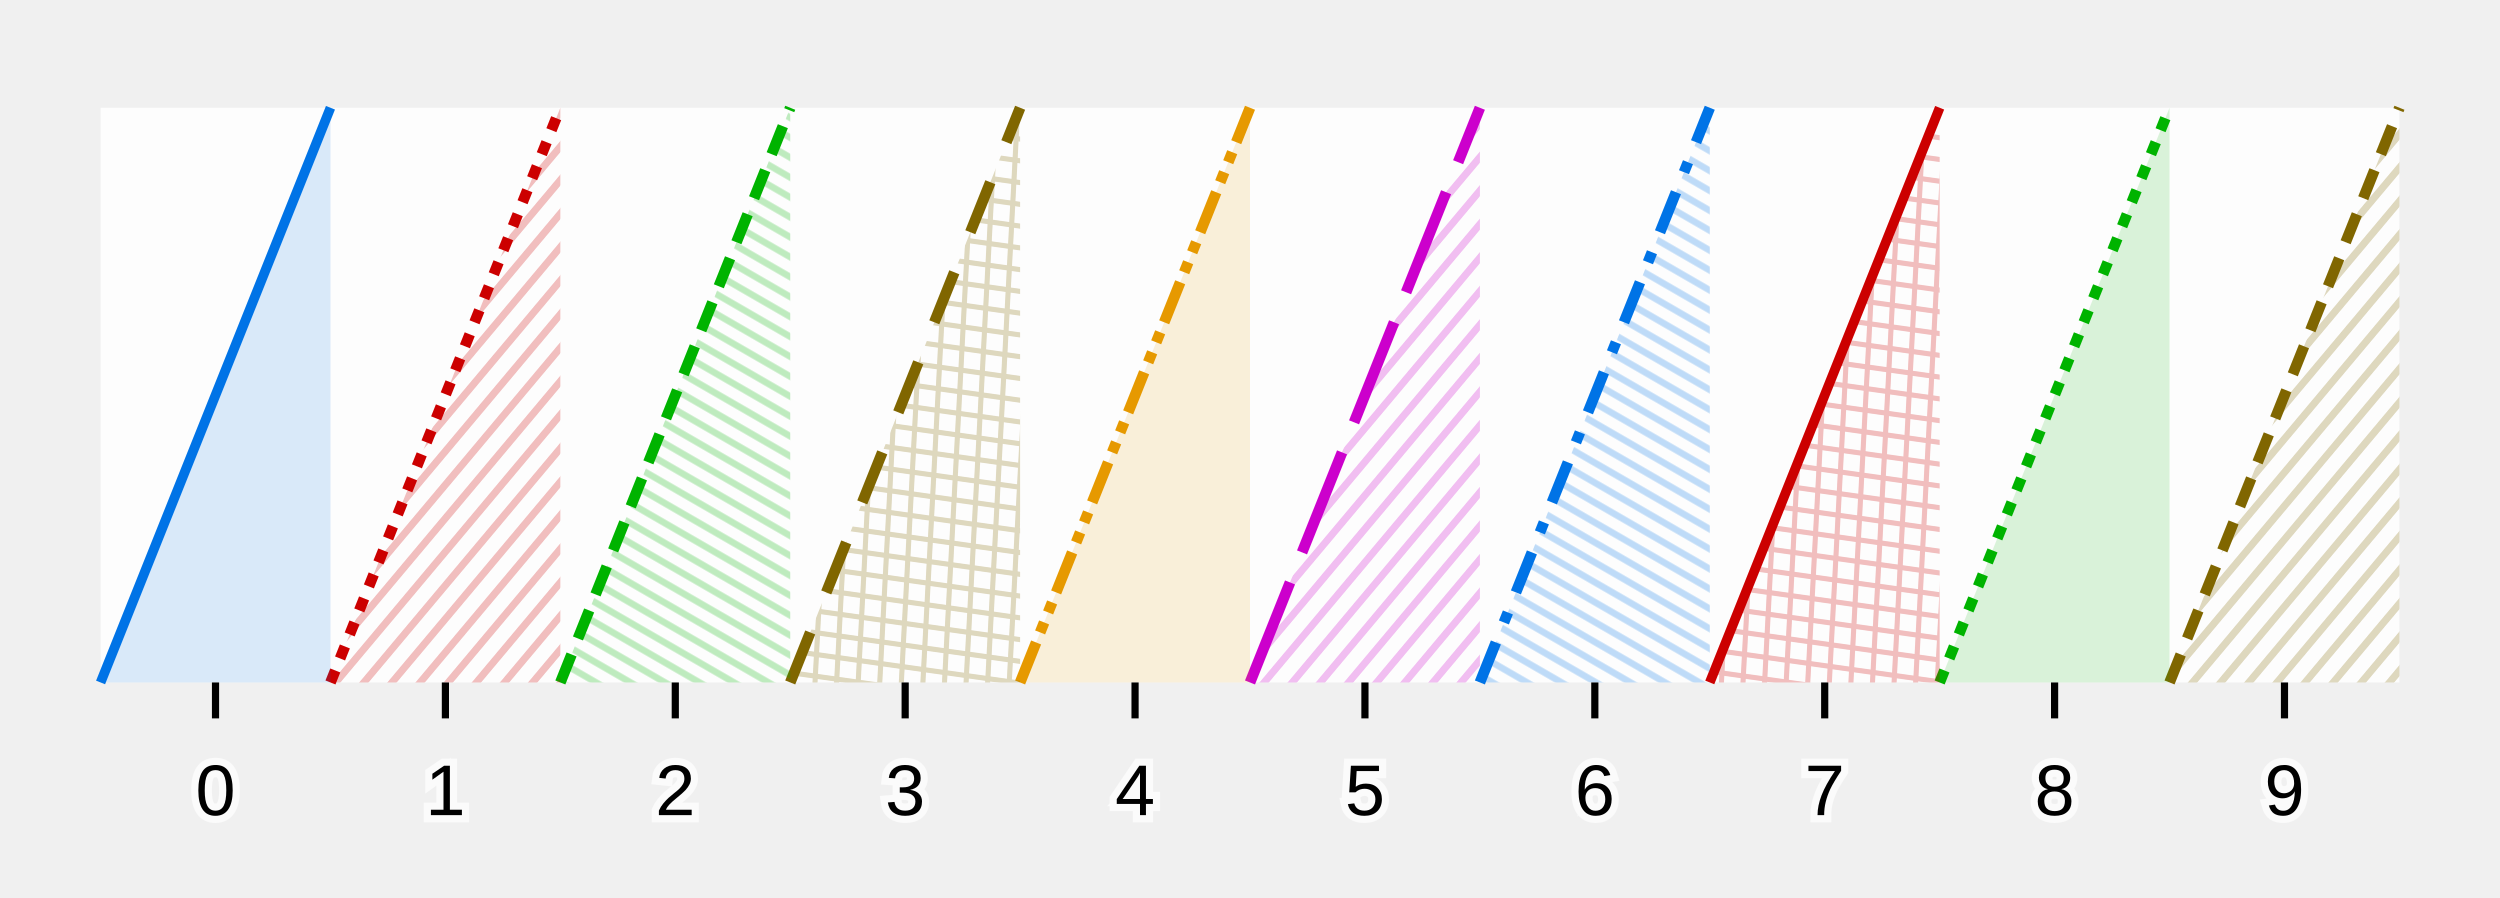
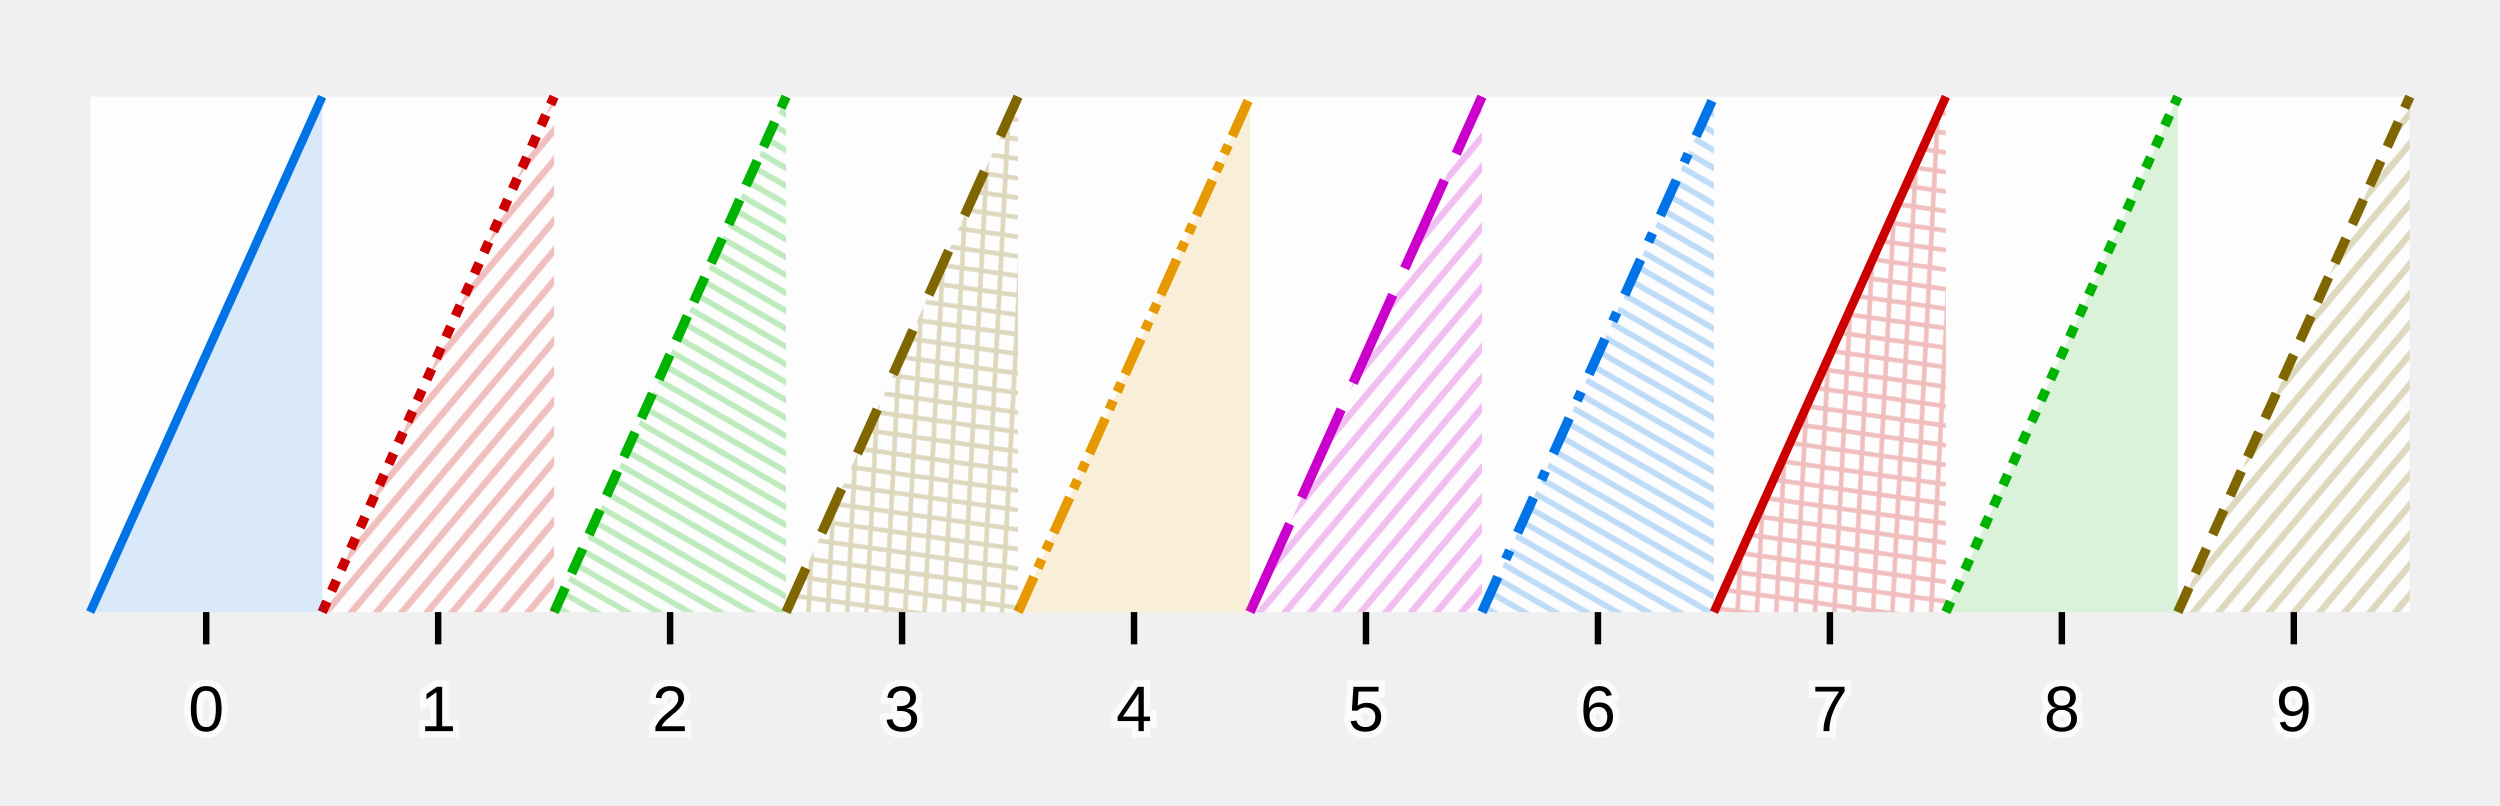
- <svg xmlns="http://www.w3.org/2000/svg" version="1.1" class="svg-plot" width="348pt" height="125pt" viewBox="-14 -15 348 125" preserveAspectRatio="xMidYMid">
-   <rect x="-4" y="-5" width="328" height="105" class="svg-plot-bg" />
-   <rect x="0" y="0" width="320" height="80" class="svg-plot-axis" />
+ <svg xmlns="http://www.w3.org/2000/svg" version="1.1" class="svg-plot" width="388pt" height="125pt" viewBox="-14 -15 388 125" preserveAspectRatio="xMidYMid">
+   <rect x="-4" y="-5" width="368" height="105" class="svg-plot-bg" />
+   <rect x="0" y="0" width="360" height="80" class="svg-plot-axis" />
  <clipPath id="clip282475249">
-     <rect x="-0.75" y="-0.75" width="321.5" height="81.5" />
+     <rect x="-0.75" y="-0.75" width="361.5" height="81.5" />
  </clipPath>
  <g clip-path="url(#clip282475249)">
-     <path class="svg-plot-fill svg-plot-f3 svg-plot-h1" d="M 288 80 320 0 320 80 288 80" />
-     <path class="svg-plot-line svg-plot-s3 svg-plot-d2" d="M 288 80 320 0" />
-     <path class="svg-plot-fill svg-plot-f2 svg-plot-h0" d="M 256 80 288 0 288 80 256 80" />
-     <path class="svg-plot-line svg-plot-s2 svg-plot-d1" d="M 256 80 288 0" />
-     <path class="svg-plot-fill svg-plot-f1 svg-plot-h3" d="M 224 80 256 0 256 80 224 80" />
-     <path class="svg-plot-line svg-plot-s1 svg-plot-d0" d="M 224 80 256 0" />
-     <path class="svg-plot-fill svg-plot-f0 svg-plot-h2" d="M 192 80 224 0 224 80 192 80" />
-     <path class="svg-plot-line svg-plot-s0 svg-plot-d6" d="M 192 80 224 0" />
-     <path class="svg-plot-fill svg-plot-f5 svg-plot-h1" d="M 160 80 192 0 192 80 160 80" />
-     <path class="svg-plot-line svg-plot-s5 svg-plot-d5" d="M 160 80 192 0" />
-     <path class="svg-plot-fill svg-plot-f4 svg-plot-h0" d="M 128 80 160 0 160 80 128 80" />
-     <path class="svg-plot-line svg-plot-s4 svg-plot-d4" d="M 128 80 160 0" />
-     <path class="svg-plot-fill svg-plot-f3 svg-plot-h3" d="M 96 80 128 0 128 80 96 80" />
-     <path class="svg-plot-line svg-plot-s3 svg-plot-d3" d="M 96 80 128 0" />
-     <path class="svg-plot-fill svg-plot-f2 svg-plot-h2" d="M 64 80 96 0 96 80 64 80" />
-     <path class="svg-plot-line svg-plot-s2 svg-plot-d2" d="M 64 80 96 0" />
-     <path class="svg-plot-fill svg-plot-f1 svg-plot-h1" d="M 32 80 64 0 64 80 32 80" />
-     <path class="svg-plot-line svg-plot-s1 svg-plot-d1" d="M 32 80 64 0" />
-     <path class="svg-plot-fill svg-plot-f0 svg-plot-h0" d="M 0 80 32 0 32 80 0 80" />
-     <path class="svg-plot-line svg-plot-s0 svg-plot-d0" d="M 0 80 32 0" />
+     <path class="svg-plot-fill svg-plot-f3 svg-plot-h1" d="M 324 80 360 0 360 80 324 80" />
+     <path class="svg-plot-line svg-plot-s3 svg-plot-d2" d="M 324 80 360 0" />
+     <path class="svg-plot-fill svg-plot-f2 svg-plot-h0" d="M 288 80 324 0 324 80 288 80" />
+     <path class="svg-plot-line svg-plot-s2 svg-plot-d1" d="M 288 80 324 0" />
+     <path class="svg-plot-fill svg-plot-f1 svg-plot-h3" d="M 252 80 288 0 288 80 252 80" />
+     <path class="svg-plot-line svg-plot-s1 svg-plot-d0" d="M 252 80 288 0" />
+     <path class="svg-plot-fill svg-plot-f0 svg-plot-h2" d="M 216 80 252 0 252 80 216 80" />
+     <path class="svg-plot-line svg-plot-s0 svg-plot-d6" d="M 216 80 252 0" />
+     <path class="svg-plot-fill svg-plot-f5 svg-plot-h1" d="M 180 80 216 0 216 80 180 80" />
+     <path class="svg-plot-line svg-plot-s5 svg-plot-d5" d="M 180 80 216 0" />
+     <path class="svg-plot-fill svg-plot-f4 svg-plot-h0" d="M 144 80 180 0 180 80 144 80" />
+     <path class="svg-plot-line svg-plot-s4 svg-plot-d4" d="M 144 80 180 0" />
+     <path class="svg-plot-fill svg-plot-f3 svg-plot-h3" d="M 108 80 144 0 144 80 108 80" />
+     <path class="svg-plot-line svg-plot-s3 svg-plot-d3" d="M 108 80 144 0" />
+     <path class="svg-plot-fill svg-plot-f2 svg-plot-h2" d="M 72 80 108 0 108 80 72 80" />
+     <path class="svg-plot-line svg-plot-s2 svg-plot-d2" d="M 72 80 108 0" />
+     <path class="svg-plot-fill svg-plot-f1 svg-plot-h1" d="M 36 80 72 0 72 80 36 80" />
+     <path class="svg-plot-line svg-plot-s1 svg-plot-d1" d="M 36 80 72 0" />
+     <path class="svg-plot-fill svg-plot-f0 svg-plot-h0" d="M 0 80 36 0 36 80 0 80" />
+     <path class="svg-plot-line svg-plot-s0 svg-plot-d0" d="M 0 80 36 0" />
  </g>
  <g>
-     <text class="svg-plot-value" x="304" y="95">9</text>
-     <text class="svg-plot-value" x="272" y="95">8</text>
-     <text class="svg-plot-value" x="240" y="95">7</text>
-     <text class="svg-plot-value" x="208" y="95">6</text>
-     <text class="svg-plot-value" x="176" y="95">5</text>
-     <text class="svg-plot-value" x="144" y="95">4</text>
-     <text class="svg-plot-value" x="112" y="95">3</text>
-     <text class="svg-plot-value" x="80" y="95">2</text>
-     <text class="svg-plot-value" x="48" y="95">1</text>
-     <text class="svg-plot-value" x="16" y="95">0</text>
-     <line x1="16" x2="16" y1="80" y2="85" class="svg-plot-tick" />
-     <line x1="48" x2="48" y1="80" y2="85" class="svg-plot-tick" />
-     <line x1="80" x2="80" y1="80" y2="85" class="svg-plot-tick" />
-     <line x1="112" x2="112" y1="80" y2="85" class="svg-plot-tick" />
-     <line x1="144" x2="144" y1="80" y2="85" class="svg-plot-tick" />
-     <line x1="176" x2="176" y1="80" y2="85" class="svg-plot-tick" />
-     <line x1="208" x2="208" y1="80" y2="85" class="svg-plot-tick" />
-     <line x1="240" x2="240" y1="80" y2="85" class="svg-plot-tick" />
-     <line x1="272" x2="272" y1="80" y2="85" class="svg-plot-tick" />
-     <line x1="304" x2="304" y1="80" y2="85" class="svg-plot-tick" />
+     <text class="svg-plot-value" x="342" y="95">9</text>
+     <text class="svg-plot-value" x="306" y="95">8</text>
+     <text class="svg-plot-value" x="270" y="95">7</text>
+     <text class="svg-plot-value" x="234" y="95">6</text>
+     <text class="svg-plot-value" x="198" y="95">5</text>
+     <text class="svg-plot-value" x="162" y="95">4</text>
+     <text class="svg-plot-value" x="126" y="95">3</text>
+     <text class="svg-plot-value" x="90" y="95">2</text>
+     <text class="svg-plot-value" x="54" y="95">1</text>
+     <text class="svg-plot-value" x="18" y="95">0</text>
+     <line x1="18" x2="18" y1="80" y2="85" class="svg-plot-tick" />
+     <line x1="54" x2="54" y1="80" y2="85" class="svg-plot-tick" />
+     <line x1="90" x2="90" y1="80" y2="85" class="svg-plot-tick" />
+     <line x1="126" x2="126" y1="80" y2="85" class="svg-plot-tick" />
+     <line x1="162" x2="162" y1="80" y2="85" class="svg-plot-tick" />
+     <line x1="198" x2="198" y1="80" y2="85" class="svg-plot-tick" />
+     <line x1="234" x2="234" y1="80" y2="85" class="svg-plot-tick" />
+     <line x1="270" x2="270" y1="80" y2="85" class="svg-plot-tick" />
+     <line x1="306" x2="306" y1="80" y2="85" class="svg-plot-tick" />
+     <line x1="342" x2="342" y1="80" y2="85" class="svg-plot-tick" />
  </g>
  <defs>
    <mask id="svg-plot-hatch1">
-       <rect x="-459" y="-459" width="918" height="918" fill="url(#svg-plot-hatch1-pattern)" style="transform:rotate(-50deg)" />
+       <rect x="-515" y="-515" width="1030" height="1030" fill="url(#svg-plot-hatch1-pattern)" style="transform:rotate(-50deg)" />
    </mask>
    <pattern patternUnits="userSpaceOnUse" id="svg-plot-hatch1-pattern" class="svg-plot-hatch" x="0" y="0" width="10" height="3" stroke="#FFF" fill="none">
      <line x1="-1" x2="11" y1="1.5" y2="1.5" />
    </pattern>
    <mask id="svg-plot-hatch2">
-       <rect x="-459" y="-459" width="918" height="918" fill="url(#svg-plot-hatch2-pattern)" style="transform:rotate(30deg)" />
+       <rect x="-515" y="-515" width="1030" height="1030" fill="url(#svg-plot-hatch2-pattern)" style="transform:rotate(30deg)" />
    </mask>
    <pattern patternUnits="userSpaceOnUse" id="svg-plot-hatch2-pattern" class="svg-plot-hatch" x="0" y="0" width="10" height="2.4" stroke="#FFF" fill="none">
      <line x1="-1" x2="11" y1="1.2" y2="1.2" />
    </pattern>
    <mask id="svg-plot-hatch3">
-       <rect x="-459" y="-459" width="918" height="918" fill="url(#svg-plot-hatch3-pattern)" style="transform:rotate(8deg)" />
-       <rect x="-459" y="-459" width="918" height="918" fill="url(#svg-plot-hatch3-pattern)" style="transform:rotate(93deg)" />
+       <rect x="-515" y="-515" width="1030" height="1030" fill="url(#svg-plot-hatch3-pattern)" style="transform:rotate(8deg)" />
+       <rect x="-515" y="-515" width="1030" height="1030" fill="url(#svg-plot-hatch3-pattern)" style="transform:rotate(93deg)" />
    </mask>
    <pattern patternUnits="userSpaceOnUse" id="svg-plot-hatch3-pattern" class="svg-plot-hatch" x="0" y="0" width="10" height="3" stroke="#FFF" fill="none">
      <line x1="-1" x2="11" y1="1.5" y2="1.5" />
    </pattern>
  </defs>
  <style>.svg-plot{stroke-linecap:butt;}.svg-plot-bg{fill:none;stroke:none;}.svg-plot-axis{stroke:none;fill:rgba(255,255,255,0.85);}.svg-plot-line{stroke:blue;fill:none;stroke-width:1.5px;stroke-linejoin:round;}.svg-plot-fill{stroke:none;opacity:0.25;}.svg-plot-major{stroke:#000;stroke-width:1px;stroke-linecap:square;fill:none;}.svg-plot-minor{stroke:rgba(0,0,0,0.3);stroke-width:0.5px;stroke-dasharray:0.5 1.5;stroke-linecap:round;fill:none;}.svg-plot-tick{stroke:#000;fill:none;stroke-width:1px;stroke-linecap:butt;}.svg-plot-value,.svg-plot-label{font-family:Arial,sans-serif;fill:#000;stroke:rgba(255,255,255,0.7);stroke-width:2px;paint-order:stroke fill;text-anchor:middle;dominant-baseline:central;alignment-baseline:baseline;}.svg-plot-label{font-size:12px;}.svg-plot-value{font-size:10px;}.svg-plot-hatch{stroke:#FFF;stroke-width:1px;}.svg-plot-s0{stroke:#0073E6}.svg-plot-f0,.svg-plot-t0{fill:#0073E6}.svg-plot-s1{stroke:#CC0000}.svg-plot-f1,.svg-plot-t1{fill:#CC0000}.svg-plot-s2{stroke:#00B300}.svg-plot-f2,.svg-plot-t2{fill:#00B300}.svg-plot-s3{stroke:#806600}.svg-plot-f3,.svg-plot-t3{fill:#806600}.svg-plot-s4{stroke:#E69900}.svg-plot-f4,.svg-plot-t4{fill:#E69900}.svg-plot-s5{stroke:#CC00CC}.svg-plot-f5,.svg-plot-t5{fill:#CC00CC}.svg-plot-d0{stroke-width:1.35px}.svg-plot-d1{stroke-dasharray:1.8 1.8}.svg-plot-d2{stroke-dasharray:4.2 2.4}.svg-plot-d3{stroke-dasharray:7.5 6}.svg-plot-d4{stroke-dasharray:6 1.5 1.5 1.5 1.5 1.5}.svg-plot-d5{stroke-dasharray:15 4.5}.svg-plot-d6{stroke-dasharray:6 3 1.5 3}.svg-plot-h0{opacity:0.144}.svg-plot-h1{mask:url(#svg-plot-hatch1)}.svg-plot-h2{mask:url(#svg-plot-hatch2)}.svg-plot-h3{mask:url(#svg-plot-hatch3)}#svg-plot-hatch2-pattern{stroke-width:0.9px}#svg-plot-hatch3-pattern{stroke-width:0.7px}</style>
</svg>
